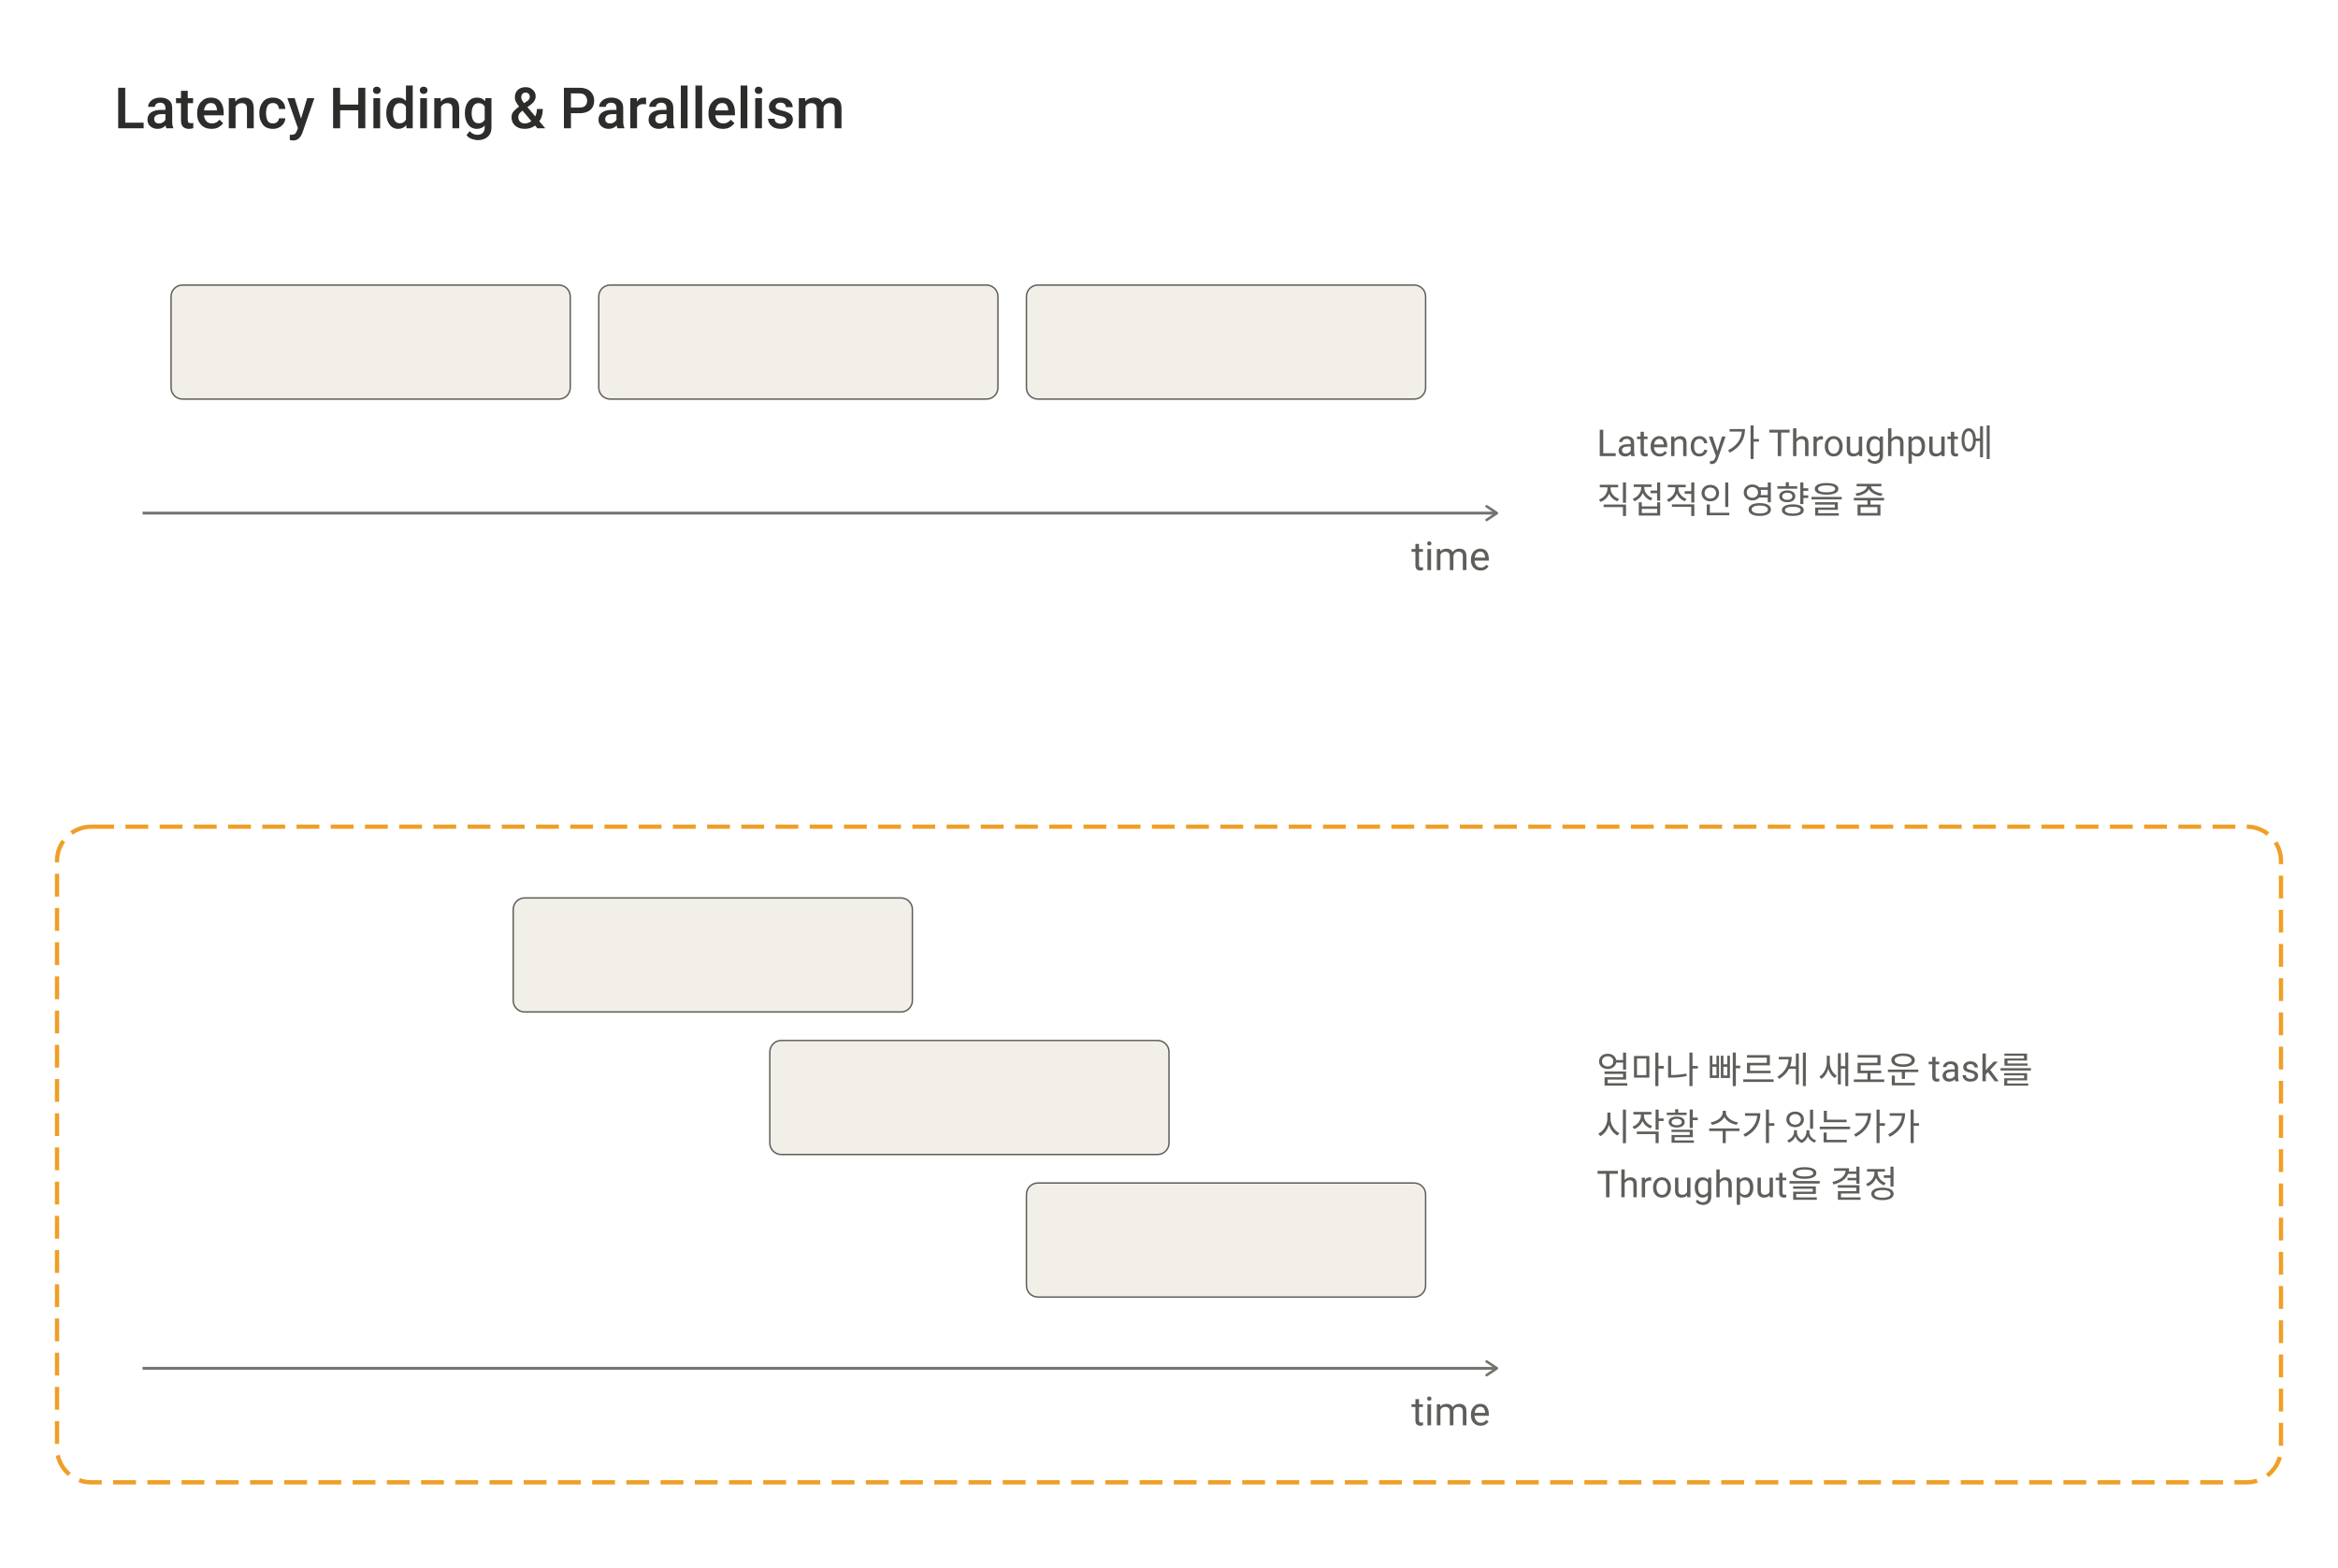
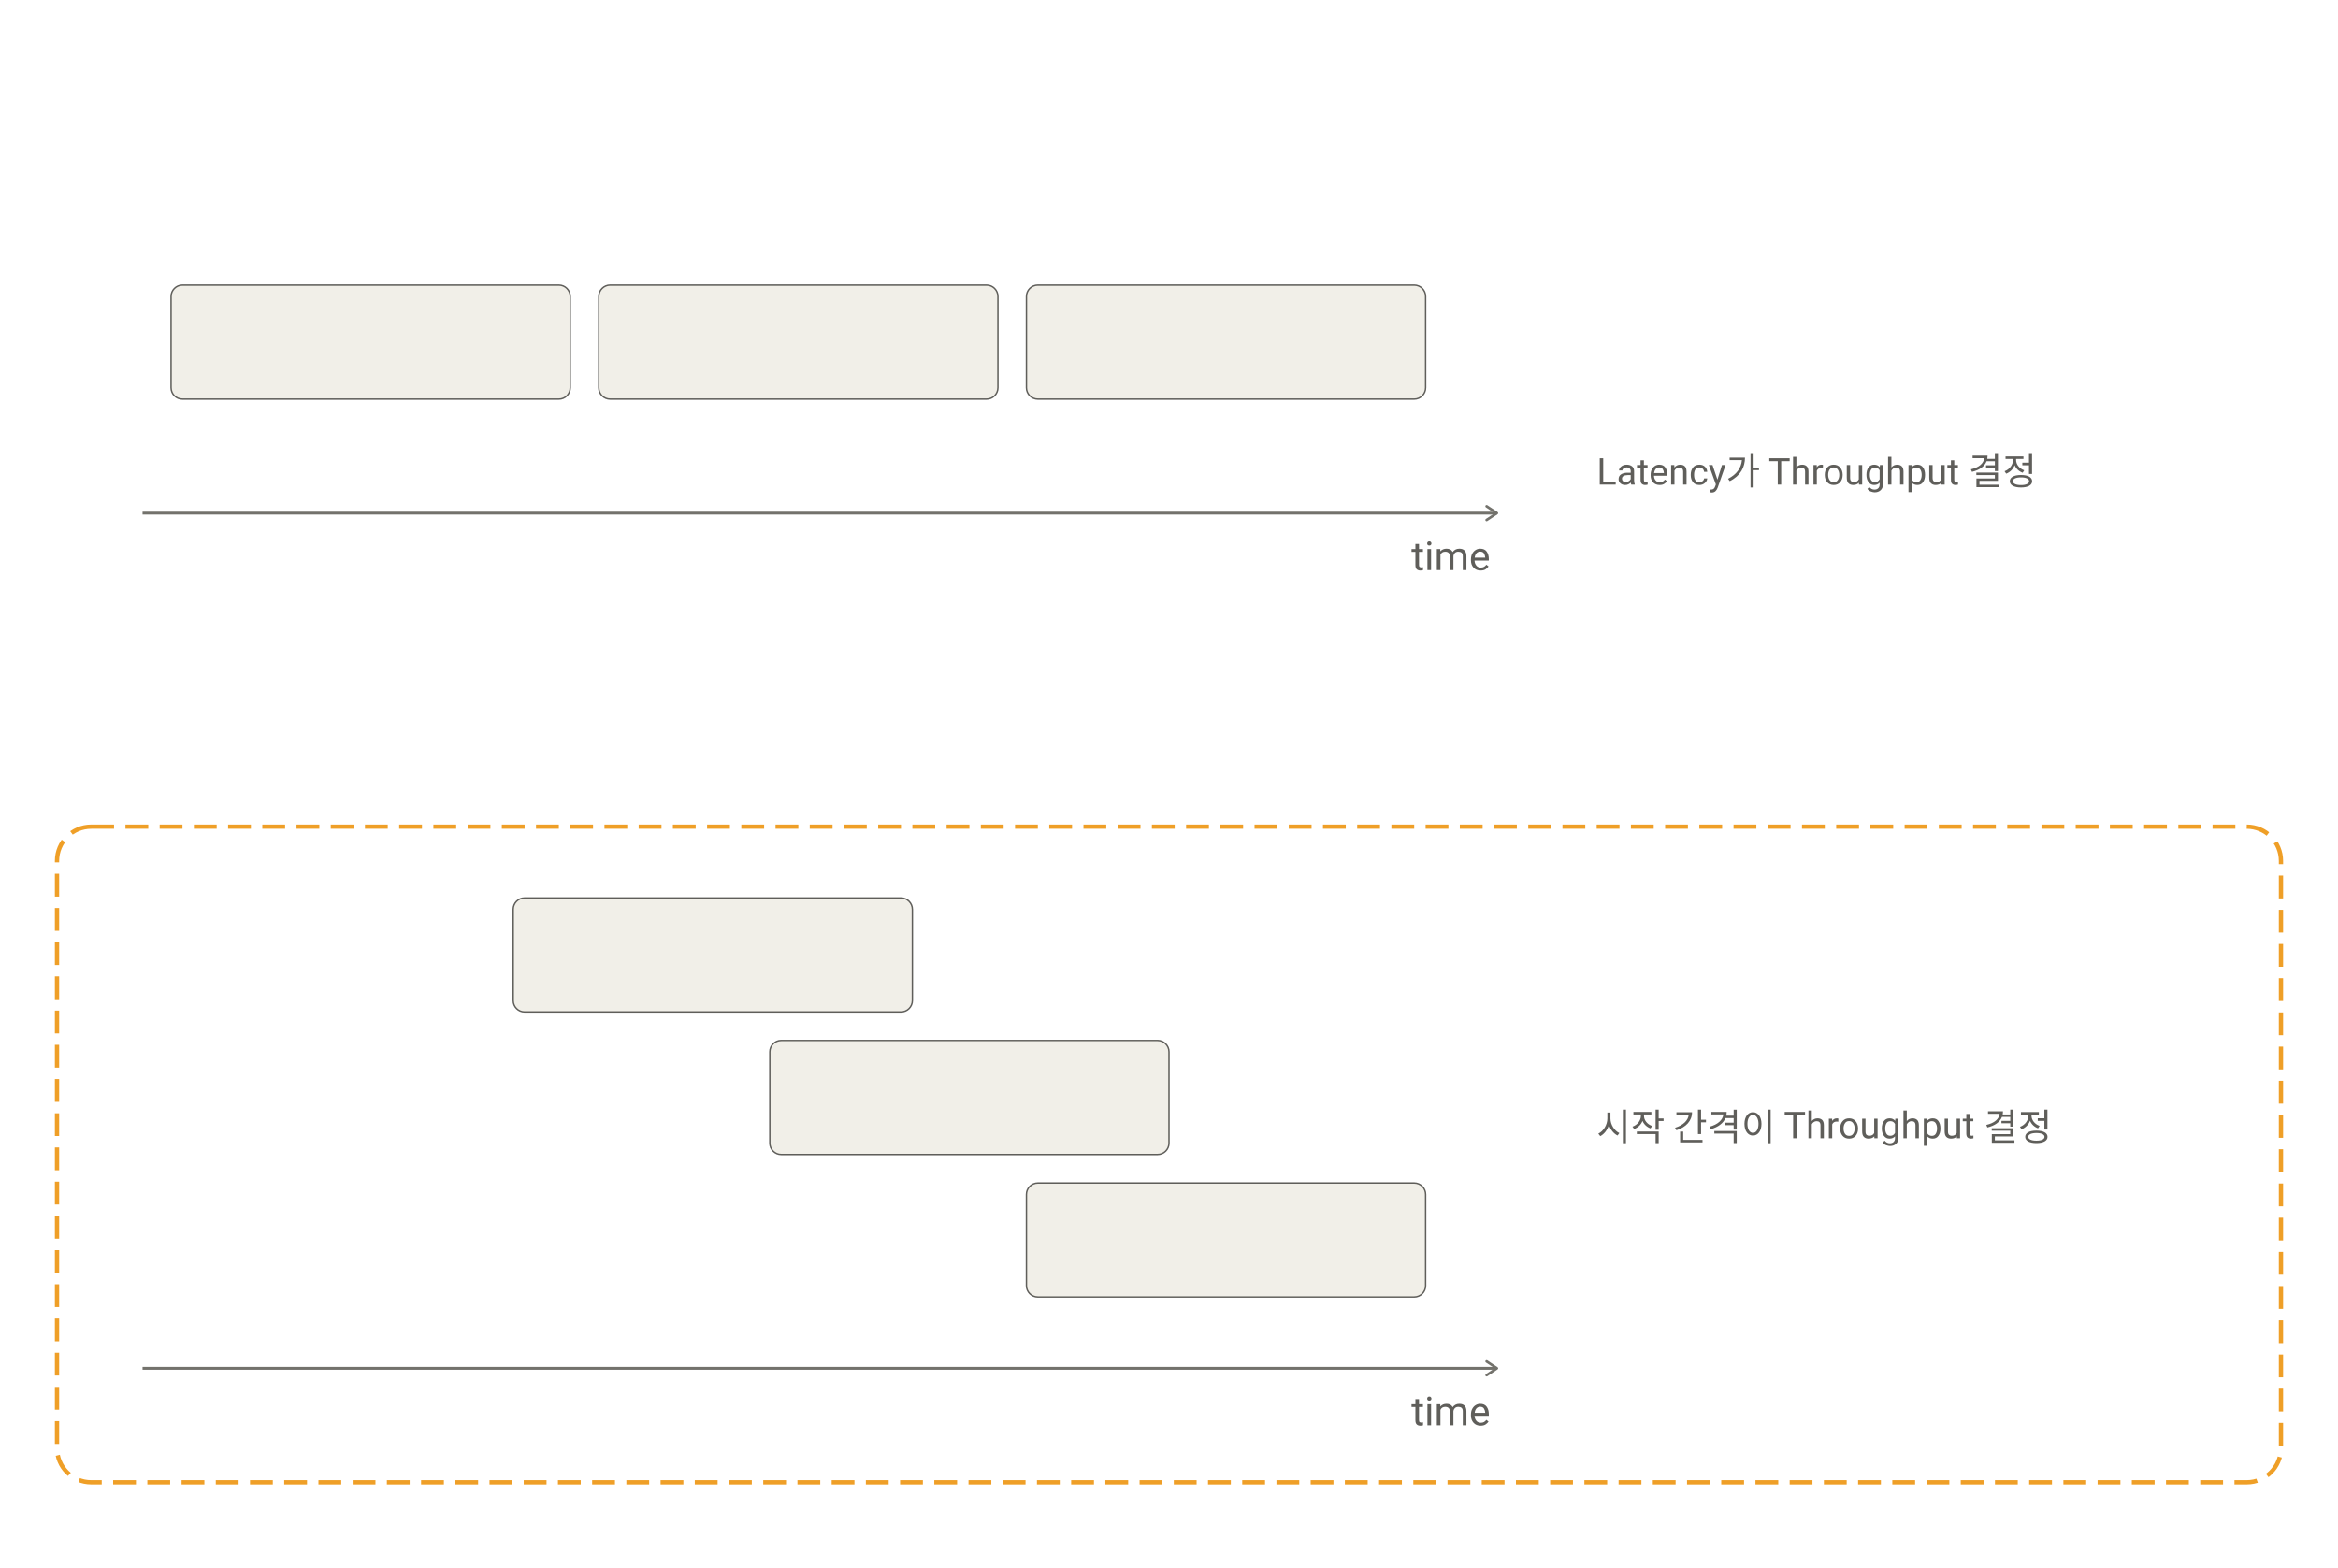
<svg xmlns="http://www.w3.org/2000/svg" width="820" height="550" viewBox="0 0 820 550" font-family="-apple-system, BlinkMacSystemFont, 'Segoe UI', Roboto, 'Apple SD Gothic Neo', 'Malgun Gothic', sans-serif">
  <defs>
    <marker id="arrow" viewBox="0 0 10 10" refX="8" refY="5" markerWidth="6" markerHeight="6" orient="auto-start-reverse">
      <path d="M2 1L8 5L2 9" fill="none" stroke="context-stroke" stroke-width="1.5" stroke-linecap="round" stroke-linejoin="round" />
    </marker>
  </defs>
-   <text x="40" y="45" font-size="20" font-weight="500" fill="#2C2C2A">Latency Hiding &amp; Parallelism</text>
  <rect x="60" y="100" width="140" height="40" rx="4" fill="#F1EFE8" stroke="#5F5E5A" stroke-width="0.5" />
  <rect x="210" y="100" width="140" height="40" rx="4" fill="#F1EFE8" stroke="#5F5E5A" stroke-width="0.5" />
  <rect x="360" y="100" width="140" height="40" rx="4" fill="#F1EFE8" stroke="#5F5E5A" stroke-width="0.5" />
  <line x1="50" y1="180" x2="525" y2="180" stroke="#73726c" stroke-width="1" marker-end="url(#arrow)" />
  <text x="495" y="200" font-size="14" fill="#5F5E5A">time</text>
-   <text x="560" y="160" font-size="13" fill="#5F5E5A">Latency가 Throughput에</text>
-   <text x="560" y="180" font-size="13" fill="#5F5E5A">직접적인 영향을 줌</text>
+   <text x="560" y="170" font-size="13" fill="#5F5E5A">Latency가 Throughput 결정</text>
  <rect x="20" y="290" width="780" height="230" rx="12" fill="none" stroke="#EF9F27" stroke-width="1.5" stroke-dasharray="8 4" />
  <rect x="180" y="315" width="140" height="40" rx="4" fill="#F1EFE8" stroke="#5F5E5A" stroke-width="0.5" />
  <rect x="270" y="365" width="140" height="40" rx="4" fill="#F1EFE8" stroke="#5F5E5A" stroke-width="0.5" />
  <rect x="360" y="415" width="140" height="40" rx="4" fill="#F1EFE8" stroke="#5F5E5A" stroke-width="0.5" />
  <line x1="50" y1="480" x2="525" y2="480" stroke="#73726c" stroke-width="1" marker-end="url(#arrow)" />
  <text x="495" y="500" font-size="14" fill="#5F5E5A">time</text>
-   <text x="560" y="380" font-size="13" fill="#5F5E5A">얼마나 빠르게 새로운 task를</text>
-   <text x="560" y="400" font-size="13" fill="#5F5E5A">시작할 수가 있는가가</text>
-   <text x="560" y="420" font-size="13" fill="#5F5E5A">Throughput을 결정</text>
+   <text x="560" y="400" font-size="13" fill="#5F5E5A">시작 간격이 Throughput 결정</text>
</svg>
